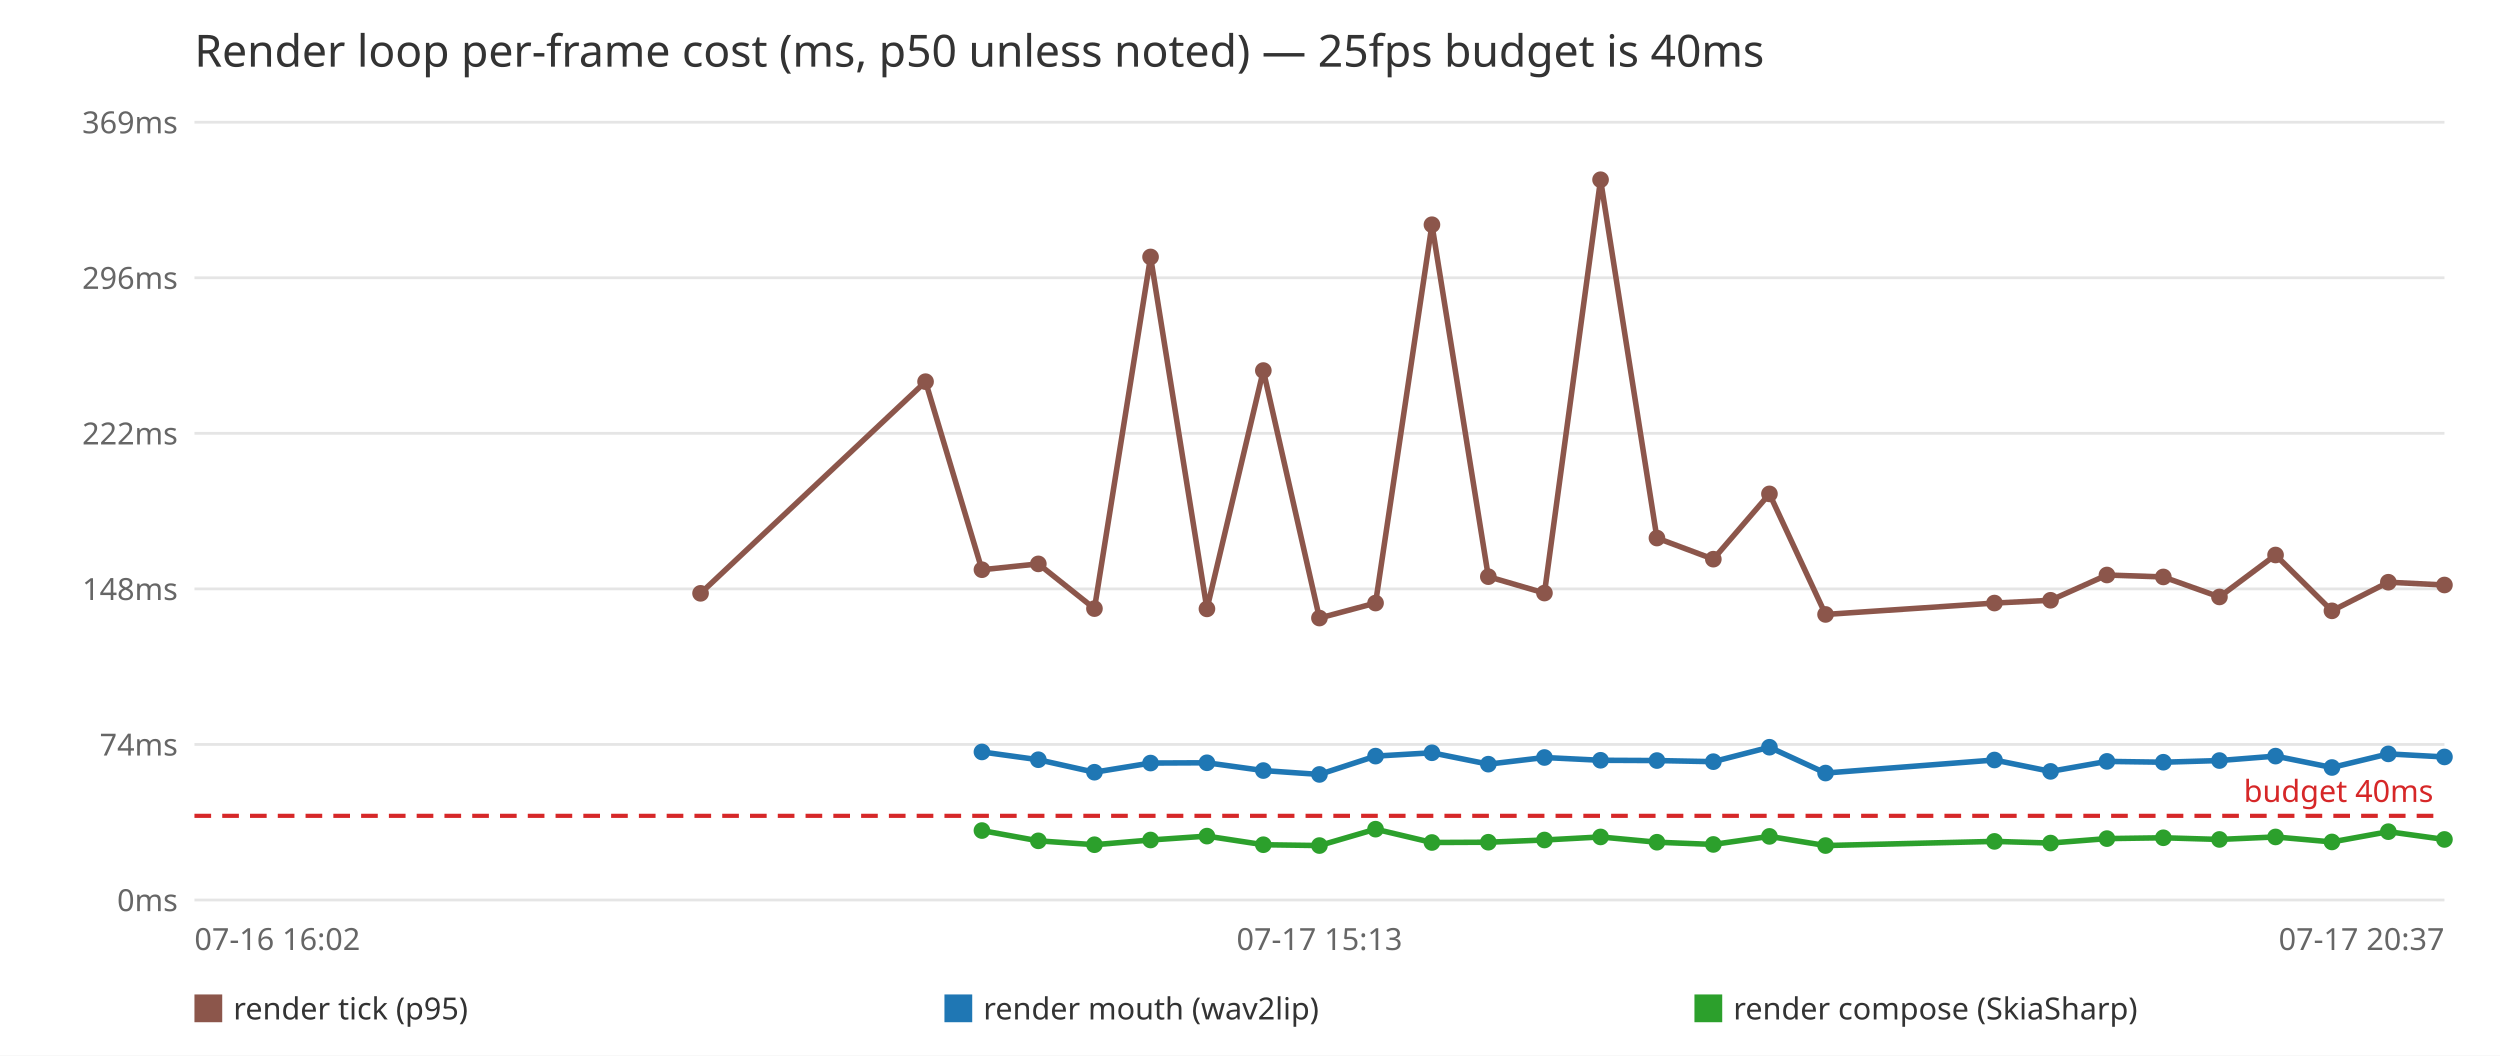
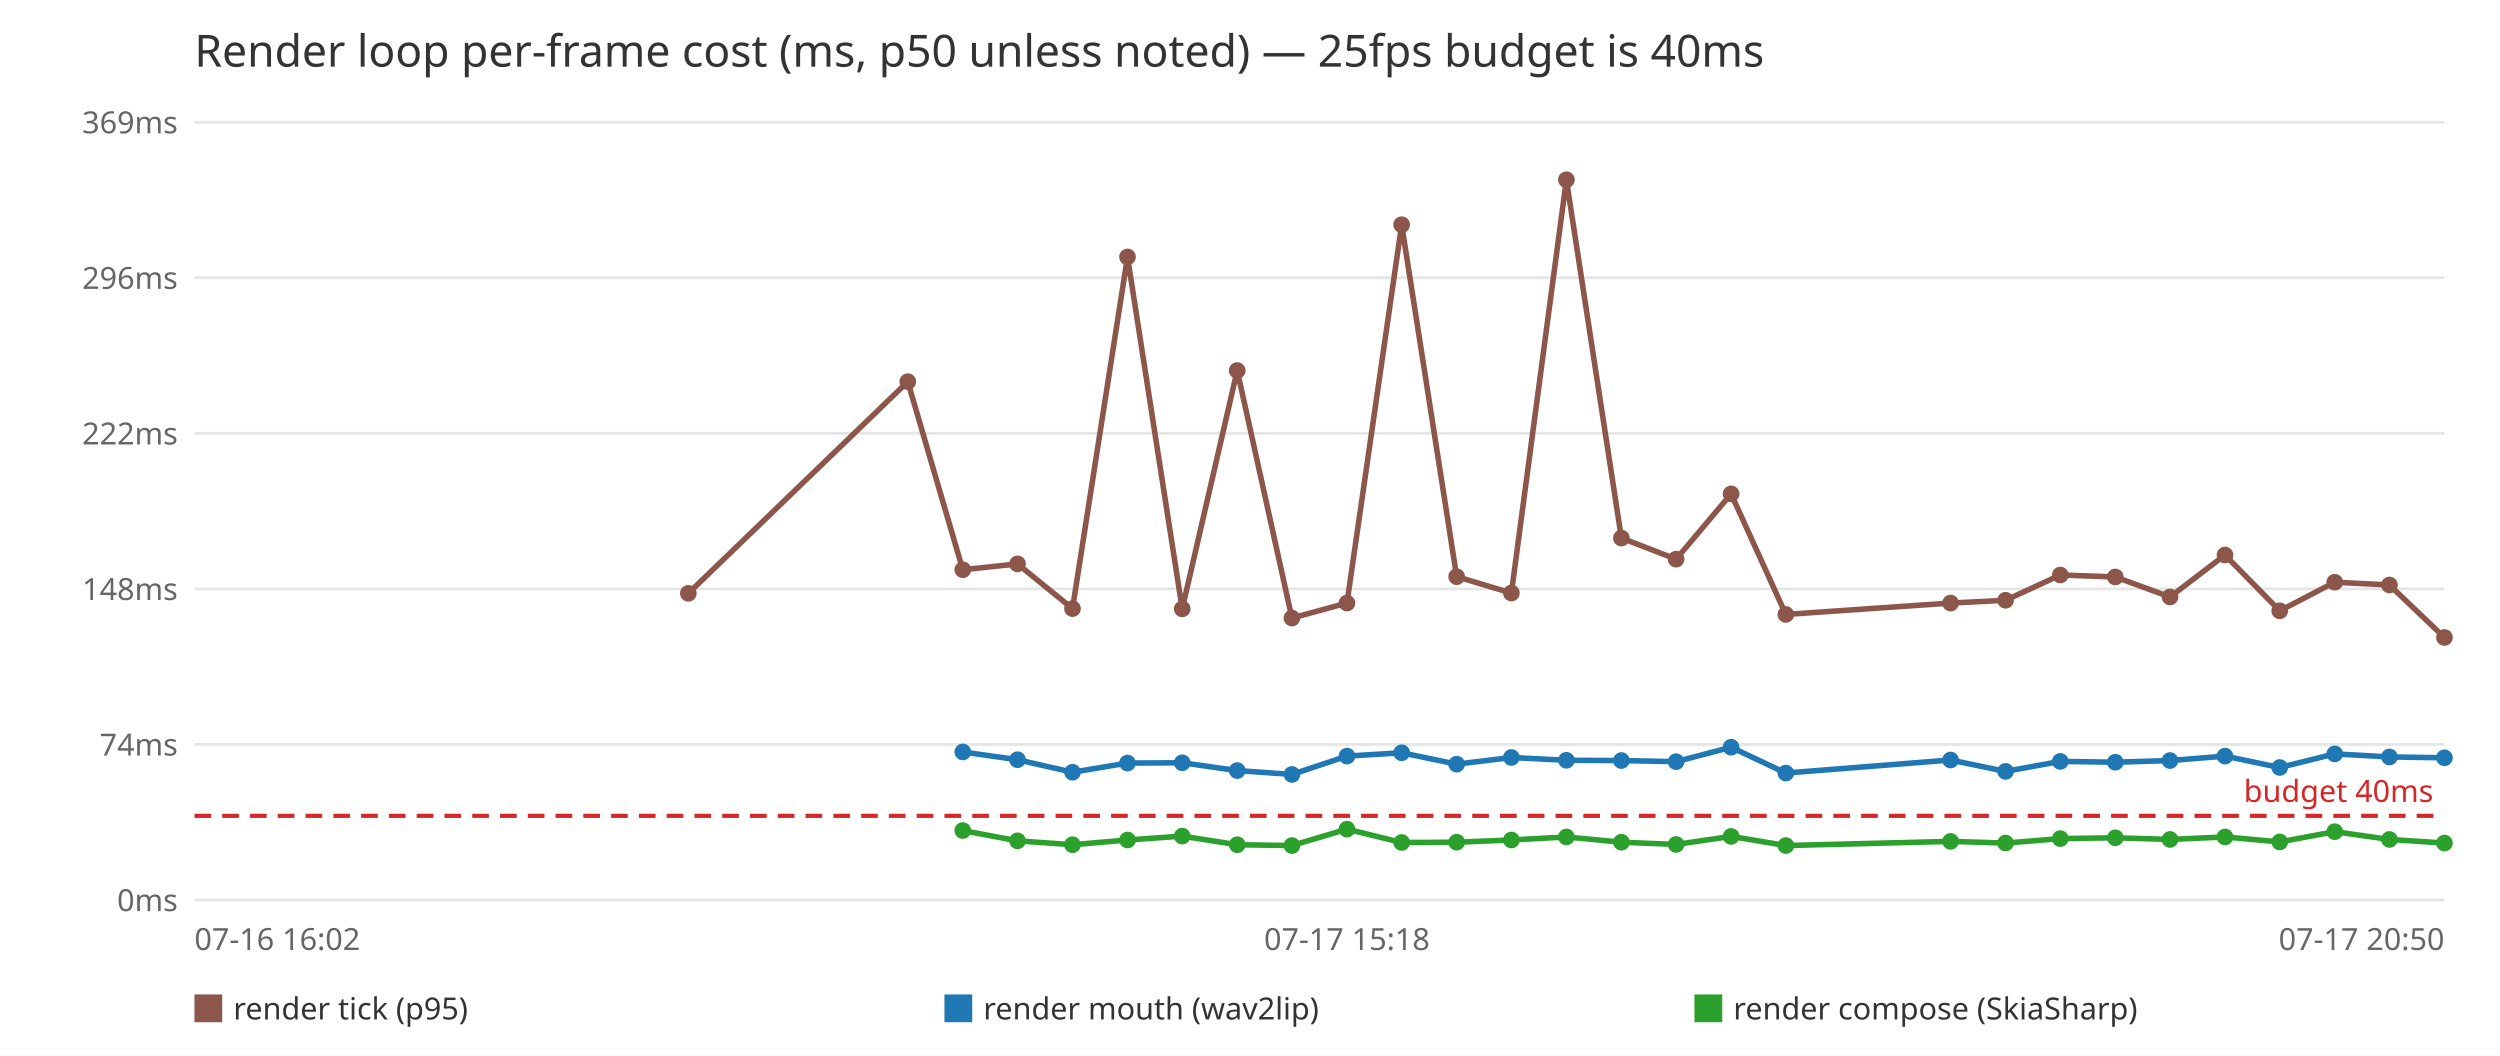
<svg xmlns="http://www.w3.org/2000/svg" width="900" height="380" viewBox="0 0 900 380" font-family="sans-serif">
  <rect width="900" height="380" fill="white" />
  <text x="70" y="24" font-size="16" fill="#333">Render loop per-frame cost (ms, p50 unless noted) — 25fps budget is 40ms</text>
  <line x1="70" y1="324.0" x2="880" y2="324.0" stroke="#e5e5e5" />
  <text x="64" y="328.0" font-size="11" fill="#666" text-anchor="end">0ms</text>
  <line x1="70" y1="268.0" x2="880" y2="268.0" stroke="#e5e5e5" />
  <text x="64" y="272.0" font-size="11" fill="#666" text-anchor="end">74ms</text>
  <line x1="70" y1="212.0" x2="880" y2="212.0" stroke="#e5e5e5" />
  <text x="64" y="216.0" font-size="11" fill="#666" text-anchor="end">148ms</text>
  <line x1="70" y1="156.0" x2="880" y2="156.0" stroke="#e5e5e5" />
  <text x="64" y="160.0" font-size="11" fill="#666" text-anchor="end">222ms</text>
  <line x1="70" y1="100.0" x2="880" y2="100.0" stroke="#e5e5e5" />
  <text x="64" y="104.0" font-size="11" fill="#666" text-anchor="end">296ms</text>
  <line x1="70" y1="44.0" x2="880" y2="44.0" stroke="#e5e5e5" />
  <text x="64" y="48.0" font-size="11" fill="#666" text-anchor="end">369ms</text>
  <line x1="70" y1="293.7" x2="880" y2="293.7" stroke="#d62728" stroke-width="1.5" stroke-dasharray="6,4" />
  <text x="876" y="288.7" font-size="11" fill="#d62728" text-anchor="end">budget 40ms</text>
  <text x="70.0" y="342" font-size="11" fill="#666" text-anchor="start">07-16 16:02</text>
-   <text x="475.0" y="342" font-size="11" fill="#666" text-anchor="middle">07-17 15:13</text>
-   <text x="880.0" y="342" font-size="11" fill="#666" text-anchor="end">07-17 20:37</text>
-   <polyline points="252.2,213.6 333.2,137.4 353.5,205.1 373.8,203.0 394.0,219.1 414.2,92.5 434.5,219.2 454.8,133.4 475.0,222.5 495.2,217.1 515.5,80.9 535.8,207.6 556.0,213.5 576.2,64.7 596.5,193.7 616.8,201.3 637.0,177.8 657.2,221.2 718.0,217.1 738.2,216.1 758.5,207.0 778.8,207.7 799.0,214.9 819.2,199.8 839.5,219.9 859.8,209.6 880.0,210.6" fill="none" stroke="#8c564b" stroke-width="2" />
-   <circle cx="252.2" cy="213.6" r="3" fill="#8c564b" />
-   <circle cx="333.2" cy="137.4" r="3" fill="#8c564b" />
-   <circle cx="353.5" cy="205.1" r="3" fill="#8c564b" />
-   <circle cx="373.8" cy="203.0" r="3" fill="#8c564b" />
-   <circle cx="394.0" cy="219.1" r="3" fill="#8c564b" />
-   <circle cx="414.2" cy="92.5" r="3" fill="#8c564b" />
-   <circle cx="434.5" cy="219.2" r="3" fill="#8c564b" />
-   <circle cx="454.8" cy="133.4" r="3" fill="#8c564b" />
-   <circle cx="475.0" cy="222.5" r="3" fill="#8c564b" />
-   <circle cx="495.2" cy="217.1" r="3" fill="#8c564b" />
-   <circle cx="515.5" cy="80.9" r="3" fill="#8c564b" />
-   <circle cx="535.8" cy="207.6" r="3" fill="#8c564b" />
-   <circle cx="556.0" cy="213.5" r="3" fill="#8c564b" />
-   <circle cx="576.2" cy="64.7" r="3" fill="#8c564b" />
-   <circle cx="596.5" cy="193.7" r="3" fill="#8c564b" />
-   <circle cx="616.8" cy="201.3" r="3" fill="#8c564b" />
-   <circle cx="637.0" cy="177.8" r="3" fill="#8c564b" />
-   <circle cx="657.2" cy="221.2" r="3" fill="#8c564b" />
-   <circle cx="718.0" cy="217.1" r="3" fill="#8c564b" />
-   <circle cx="738.2" cy="216.1" r="3" fill="#8c564b" />
-   <circle cx="758.5" cy="207.0" r="3" fill="#8c564b" />
-   <circle cx="778.8" cy="207.7" r="3" fill="#8c564b" />
-   <circle cx="799.0" cy="214.9" r="3" fill="#8c564b" />
-   <circle cx="819.2" cy="199.8" r="3" fill="#8c564b" />
-   <circle cx="839.5" cy="219.9" r="3" fill="#8c564b" />
-   <circle cx="859.8" cy="209.6" r="3" fill="#8c564b" />
-   <circle cx="880.0" cy="210.6" r="3" fill="#8c564b" />
+   <text x="484.9" y="342" font-size="11" fill="#666" text-anchor="middle">07-17 15:18</text>
+   <text x="880.0" y="342" font-size="11" fill="#666" text-anchor="end">07-17 20:50</text>
+   <polyline points="247.8,213.6 326.8,137.4 346.6,205.1 366.3,203.0 386.1,219.1 405.9,92.5 425.6,219.2 445.4,133.4 465.1,222.5 484.9,217.1 504.6,80.9 524.4,207.6 544.1,213.5 563.9,64.7 583.7,193.7 603.4,201.3 623.2,177.8 642.9,221.2 702.2,217.1 722.0,216.1 741.7,207.0 761.5,207.7 781.2,214.9 801.0,199.8 820.7,219.9 840.5,209.6 860.2,210.6 880.0,229.5" fill="none" stroke="#8c564b" stroke-width="2" />
+   <circle cx="247.8" cy="213.6" r="3" fill="#8c564b" />
+   <circle cx="326.8" cy="137.4" r="3" fill="#8c564b" />
+   <circle cx="346.6" cy="205.1" r="3" fill="#8c564b" />
+   <circle cx="366.3" cy="203.0" r="3" fill="#8c564b" />
+   <circle cx="386.1" cy="219.1" r="3" fill="#8c564b" />
+   <circle cx="405.9" cy="92.5" r="3" fill="#8c564b" />
+   <circle cx="425.6" cy="219.2" r="3" fill="#8c564b" />
+   <circle cx="445.4" cy="133.4" r="3" fill="#8c564b" />
+   <circle cx="465.1" cy="222.5" r="3" fill="#8c564b" />
+   <circle cx="484.9" cy="217.1" r="3" fill="#8c564b" />
+   <circle cx="504.6" cy="80.9" r="3" fill="#8c564b" />
+   <circle cx="524.4" cy="207.6" r="3" fill="#8c564b" />
+   <circle cx="544.1" cy="213.5" r="3" fill="#8c564b" />
+   <circle cx="563.9" cy="64.7" r="3" fill="#8c564b" />
+   <circle cx="583.7" cy="193.7" r="3" fill="#8c564b" />
+   <circle cx="603.4" cy="201.3" r="3" fill="#8c564b" />
+   <circle cx="623.2" cy="177.8" r="3" fill="#8c564b" />
+   <circle cx="642.9" cy="221.2" r="3" fill="#8c564b" />
+   <circle cx="702.2" cy="217.1" r="3" fill="#8c564b" />
+   <circle cx="722.0" cy="216.1" r="3" fill="#8c564b" />
+   <circle cx="741.7" cy="207.0" r="3" fill="#8c564b" />
+   <circle cx="761.5" cy="207.7" r="3" fill="#8c564b" />
+   <circle cx="781.2" cy="214.9" r="3" fill="#8c564b" />
+   <circle cx="801.0" cy="199.8" r="3" fill="#8c564b" />
+   <circle cx="820.7" cy="219.9" r="3" fill="#8c564b" />
+   <circle cx="840.5" cy="209.6" r="3" fill="#8c564b" />
+   <circle cx="860.2" cy="210.6" r="3" fill="#8c564b" />
+   <circle cx="880.0" cy="229.5" r="3" fill="#8c564b" />
  <rect x="70.0" y="358" width="10" height="10" fill="#8c564b" />
  <text x="84.0" y="367" font-size="11" fill="#333">render tick (p95)</text>
-   <polyline points="353.5,270.7 373.8,273.5 394.0,278.0 414.2,274.7 434.5,274.6 454.8,277.4 475.0,278.8 495.2,272.2 515.5,271.0 535.8,275.1 556.0,272.7 576.2,273.7 596.5,273.8 616.8,274.2 637.0,269.0 657.2,278.3 718.0,273.6 738.2,277.7 758.5,274.1 778.8,274.4 799.0,273.8 819.2,272.2 839.5,276.3 859.8,271.4 880.0,272.5" fill="none" stroke="#1f77b4" stroke-width="2" />
-   <circle cx="353.5" cy="270.7" r="3" fill="#1f77b4" />
-   <circle cx="373.8" cy="273.5" r="3" fill="#1f77b4" />
-   <circle cx="394.0" cy="278.0" r="3" fill="#1f77b4" />
-   <circle cx="414.2" cy="274.7" r="3" fill="#1f77b4" />
-   <circle cx="434.5" cy="274.6" r="3" fill="#1f77b4" />
-   <circle cx="454.8" cy="277.4" r="3" fill="#1f77b4" />
-   <circle cx="475.0" cy="278.8" r="3" fill="#1f77b4" />
-   <circle cx="495.2" cy="272.2" r="3" fill="#1f77b4" />
-   <circle cx="515.5" cy="271.0" r="3" fill="#1f77b4" />
-   <circle cx="535.8" cy="275.1" r="3" fill="#1f77b4" />
-   <circle cx="556.0" cy="272.7" r="3" fill="#1f77b4" />
-   <circle cx="576.2" cy="273.7" r="3" fill="#1f77b4" />
-   <circle cx="596.5" cy="273.8" r="3" fill="#1f77b4" />
-   <circle cx="616.8" cy="274.2" r="3" fill="#1f77b4" />
-   <circle cx="637.0" cy="269.0" r="3" fill="#1f77b4" />
-   <circle cx="657.2" cy="278.3" r="3" fill="#1f77b4" />
-   <circle cx="718.0" cy="273.6" r="3" fill="#1f77b4" />
-   <circle cx="738.2" cy="277.7" r="3" fill="#1f77b4" />
-   <circle cx="758.5" cy="274.1" r="3" fill="#1f77b4" />
-   <circle cx="778.8" cy="274.4" r="3" fill="#1f77b4" />
-   <circle cx="799.0" cy="273.8" r="3" fill="#1f77b4" />
-   <circle cx="819.2" cy="272.2" r="3" fill="#1f77b4" />
-   <circle cx="839.5" cy="276.3" r="3" fill="#1f77b4" />
-   <circle cx="859.8" cy="271.4" r="3" fill="#1f77b4" />
-   <circle cx="880.0" cy="272.5" r="3" fill="#1f77b4" />
+   <polyline points="346.6,270.7 366.3,273.5 386.1,278.0 405.9,274.7 425.6,274.6 445.4,277.4 465.1,278.8 484.9,272.2 504.6,271.0 524.4,275.1 544.1,272.7 563.9,273.7 583.7,273.8 603.4,274.2 623.2,269.0 642.9,278.3 702.2,273.6 722.0,277.7 741.7,274.1 761.5,274.4 781.2,273.8 801.0,272.2 820.7,276.3 840.5,271.4 860.2,272.5 880.0,272.8" fill="none" stroke="#1f77b4" stroke-width="2" />
+   <circle cx="346.6" cy="270.7" r="3" fill="#1f77b4" />
+   <circle cx="366.3" cy="273.5" r="3" fill="#1f77b4" />
+   <circle cx="386.1" cy="278.0" r="3" fill="#1f77b4" />
+   <circle cx="405.9" cy="274.7" r="3" fill="#1f77b4" />
+   <circle cx="425.6" cy="274.6" r="3" fill="#1f77b4" />
+   <circle cx="445.4" cy="277.4" r="3" fill="#1f77b4" />
+   <circle cx="465.1" cy="278.8" r="3" fill="#1f77b4" />
+   <circle cx="484.9" cy="272.2" r="3" fill="#1f77b4" />
+   <circle cx="504.6" cy="271.0" r="3" fill="#1f77b4" />
+   <circle cx="524.4" cy="275.1" r="3" fill="#1f77b4" />
+   <circle cx="544.1" cy="272.7" r="3" fill="#1f77b4" />
+   <circle cx="563.9" cy="273.7" r="3" fill="#1f77b4" />
+   <circle cx="583.7" cy="273.8" r="3" fill="#1f77b4" />
+   <circle cx="603.4" cy="274.2" r="3" fill="#1f77b4" />
+   <circle cx="623.2" cy="269.0" r="3" fill="#1f77b4" />
+   <circle cx="642.9" cy="278.3" r="3" fill="#1f77b4" />
+   <circle cx="702.2" cy="273.6" r="3" fill="#1f77b4" />
+   <circle cx="722.0" cy="277.7" r="3" fill="#1f77b4" />
+   <circle cx="741.7" cy="274.1" r="3" fill="#1f77b4" />
+   <circle cx="761.5" cy="274.4" r="3" fill="#1f77b4" />
+   <circle cx="781.2" cy="273.8" r="3" fill="#1f77b4" />
+   <circle cx="801.0" cy="272.2" r="3" fill="#1f77b4" />
+   <circle cx="820.7" cy="276.3" r="3" fill="#1f77b4" />
+   <circle cx="840.5" cy="271.4" r="3" fill="#1f77b4" />
+   <circle cx="860.2" cy="272.5" r="3" fill="#1f77b4" />
+   <circle cx="880.0" cy="272.8" r="3" fill="#1f77b4" />
  <rect x="340.0" y="358" width="10" height="10" fill="#1f77b4" />
  <text x="354.0" y="367" font-size="11" fill="#333">render mouth (wav2lip)</text>
-   <polyline points="353.5,299.0 373.8,302.7 394.0,304.1 414.2,302.4 434.5,301.0 454.8,304.1 475.0,304.4 495.2,298.5 515.5,303.3 535.8,303.2 556.0,302.4 576.2,301.3 596.5,303.2 616.8,304.0 637.0,301.1 657.2,304.4 718.0,302.9 738.2,303.5 758.5,301.9 778.8,301.6 799.0,302.2 819.2,301.3 839.5,303.1 859.8,299.4 880.0,302.2" fill="none" stroke="#2ca02c" stroke-width="2" />
-   <circle cx="353.5" cy="299.0" r="3" fill="#2ca02c" />
-   <circle cx="373.8" cy="302.7" r="3" fill="#2ca02c" />
-   <circle cx="394.0" cy="304.1" r="3" fill="#2ca02c" />
-   <circle cx="414.2" cy="302.4" r="3" fill="#2ca02c" />
-   <circle cx="434.5" cy="301.0" r="3" fill="#2ca02c" />
-   <circle cx="454.8" cy="304.1" r="3" fill="#2ca02c" />
-   <circle cx="475.0" cy="304.4" r="3" fill="#2ca02c" />
-   <circle cx="495.2" cy="298.5" r="3" fill="#2ca02c" />
-   <circle cx="515.5" cy="303.3" r="3" fill="#2ca02c" />
-   <circle cx="535.8" cy="303.2" r="3" fill="#2ca02c" />
-   <circle cx="556.0" cy="302.4" r="3" fill="#2ca02c" />
-   <circle cx="576.2" cy="301.3" r="3" fill="#2ca02c" />
-   <circle cx="596.5" cy="303.2" r="3" fill="#2ca02c" />
-   <circle cx="616.8" cy="304.0" r="3" fill="#2ca02c" />
-   <circle cx="637.0" cy="301.1" r="3" fill="#2ca02c" />
-   <circle cx="657.2" cy="304.4" r="3" fill="#2ca02c" />
-   <circle cx="718.0" cy="302.9" r="3" fill="#2ca02c" />
-   <circle cx="738.2" cy="303.5" r="3" fill="#2ca02c" />
-   <circle cx="758.5" cy="301.9" r="3" fill="#2ca02c" />
-   <circle cx="778.8" cy="301.6" r="3" fill="#2ca02c" />
-   <circle cx="799.0" cy="302.2" r="3" fill="#2ca02c" />
-   <circle cx="819.2" cy="301.3" r="3" fill="#2ca02c" />
-   <circle cx="839.5" cy="303.1" r="3" fill="#2ca02c" />
-   <circle cx="859.8" cy="299.4" r="3" fill="#2ca02c" />
-   <circle cx="880.0" cy="302.2" r="3" fill="#2ca02c" />
+   <polyline points="346.6,299.0 366.3,302.7 386.1,304.1 405.9,302.4 425.6,301.0 445.4,304.1 465.1,304.4 484.9,298.5 504.6,303.3 524.4,303.2 544.1,302.4 563.9,301.3 583.7,303.2 603.4,304.0 623.2,301.1 642.9,304.4 702.2,302.9 722.0,303.5 741.7,301.9 761.5,301.6 781.2,302.2 801.0,301.3 820.7,303.1 840.5,299.4 860.2,302.2 880.0,303.5" fill="none" stroke="#2ca02c" stroke-width="2" />
+   <circle cx="346.6" cy="299.0" r="3" fill="#2ca02c" />
+   <circle cx="366.3" cy="302.7" r="3" fill="#2ca02c" />
+   <circle cx="386.1" cy="304.1" r="3" fill="#2ca02c" />
+   <circle cx="405.9" cy="302.4" r="3" fill="#2ca02c" />
+   <circle cx="425.6" cy="301.0" r="3" fill="#2ca02c" />
+   <circle cx="445.4" cy="304.1" r="3" fill="#2ca02c" />
+   <circle cx="465.1" cy="304.4" r="3" fill="#2ca02c" />
+   <circle cx="484.9" cy="298.5" r="3" fill="#2ca02c" />
+   <circle cx="504.6" cy="303.3" r="3" fill="#2ca02c" />
+   <circle cx="524.4" cy="303.2" r="3" fill="#2ca02c" />
+   <circle cx="544.1" cy="302.4" r="3" fill="#2ca02c" />
+   <circle cx="563.9" cy="301.3" r="3" fill="#2ca02c" />
+   <circle cx="583.7" cy="303.2" r="3" fill="#2ca02c" />
+   <circle cx="603.4" cy="304.0" r="3" fill="#2ca02c" />
+   <circle cx="623.2" cy="301.1" r="3" fill="#2ca02c" />
+   <circle cx="642.9" cy="304.4" r="3" fill="#2ca02c" />
+   <circle cx="702.2" cy="302.9" r="3" fill="#2ca02c" />
+   <circle cx="722.0" cy="303.5" r="3" fill="#2ca02c" />
+   <circle cx="741.7" cy="301.9" r="3" fill="#2ca02c" />
+   <circle cx="761.5" cy="301.6" r="3" fill="#2ca02c" />
+   <circle cx="781.2" cy="302.2" r="3" fill="#2ca02c" />
+   <circle cx="801.0" cy="301.3" r="3" fill="#2ca02c" />
+   <circle cx="820.7" cy="303.1" r="3" fill="#2ca02c" />
+   <circle cx="840.5" cy="299.4" r="3" fill="#2ca02c" />
+   <circle cx="860.2" cy="302.2" r="3" fill="#2ca02c" />
+   <circle cx="880.0" cy="303.5" r="3" fill="#2ca02c" />
  <rect x="610.0" y="358" width="10" height="10" fill="#2ca02c" />
  <text x="624.0" y="367" font-size="11" fill="#333">render compose (SkiaSharp)</text>
</svg>
